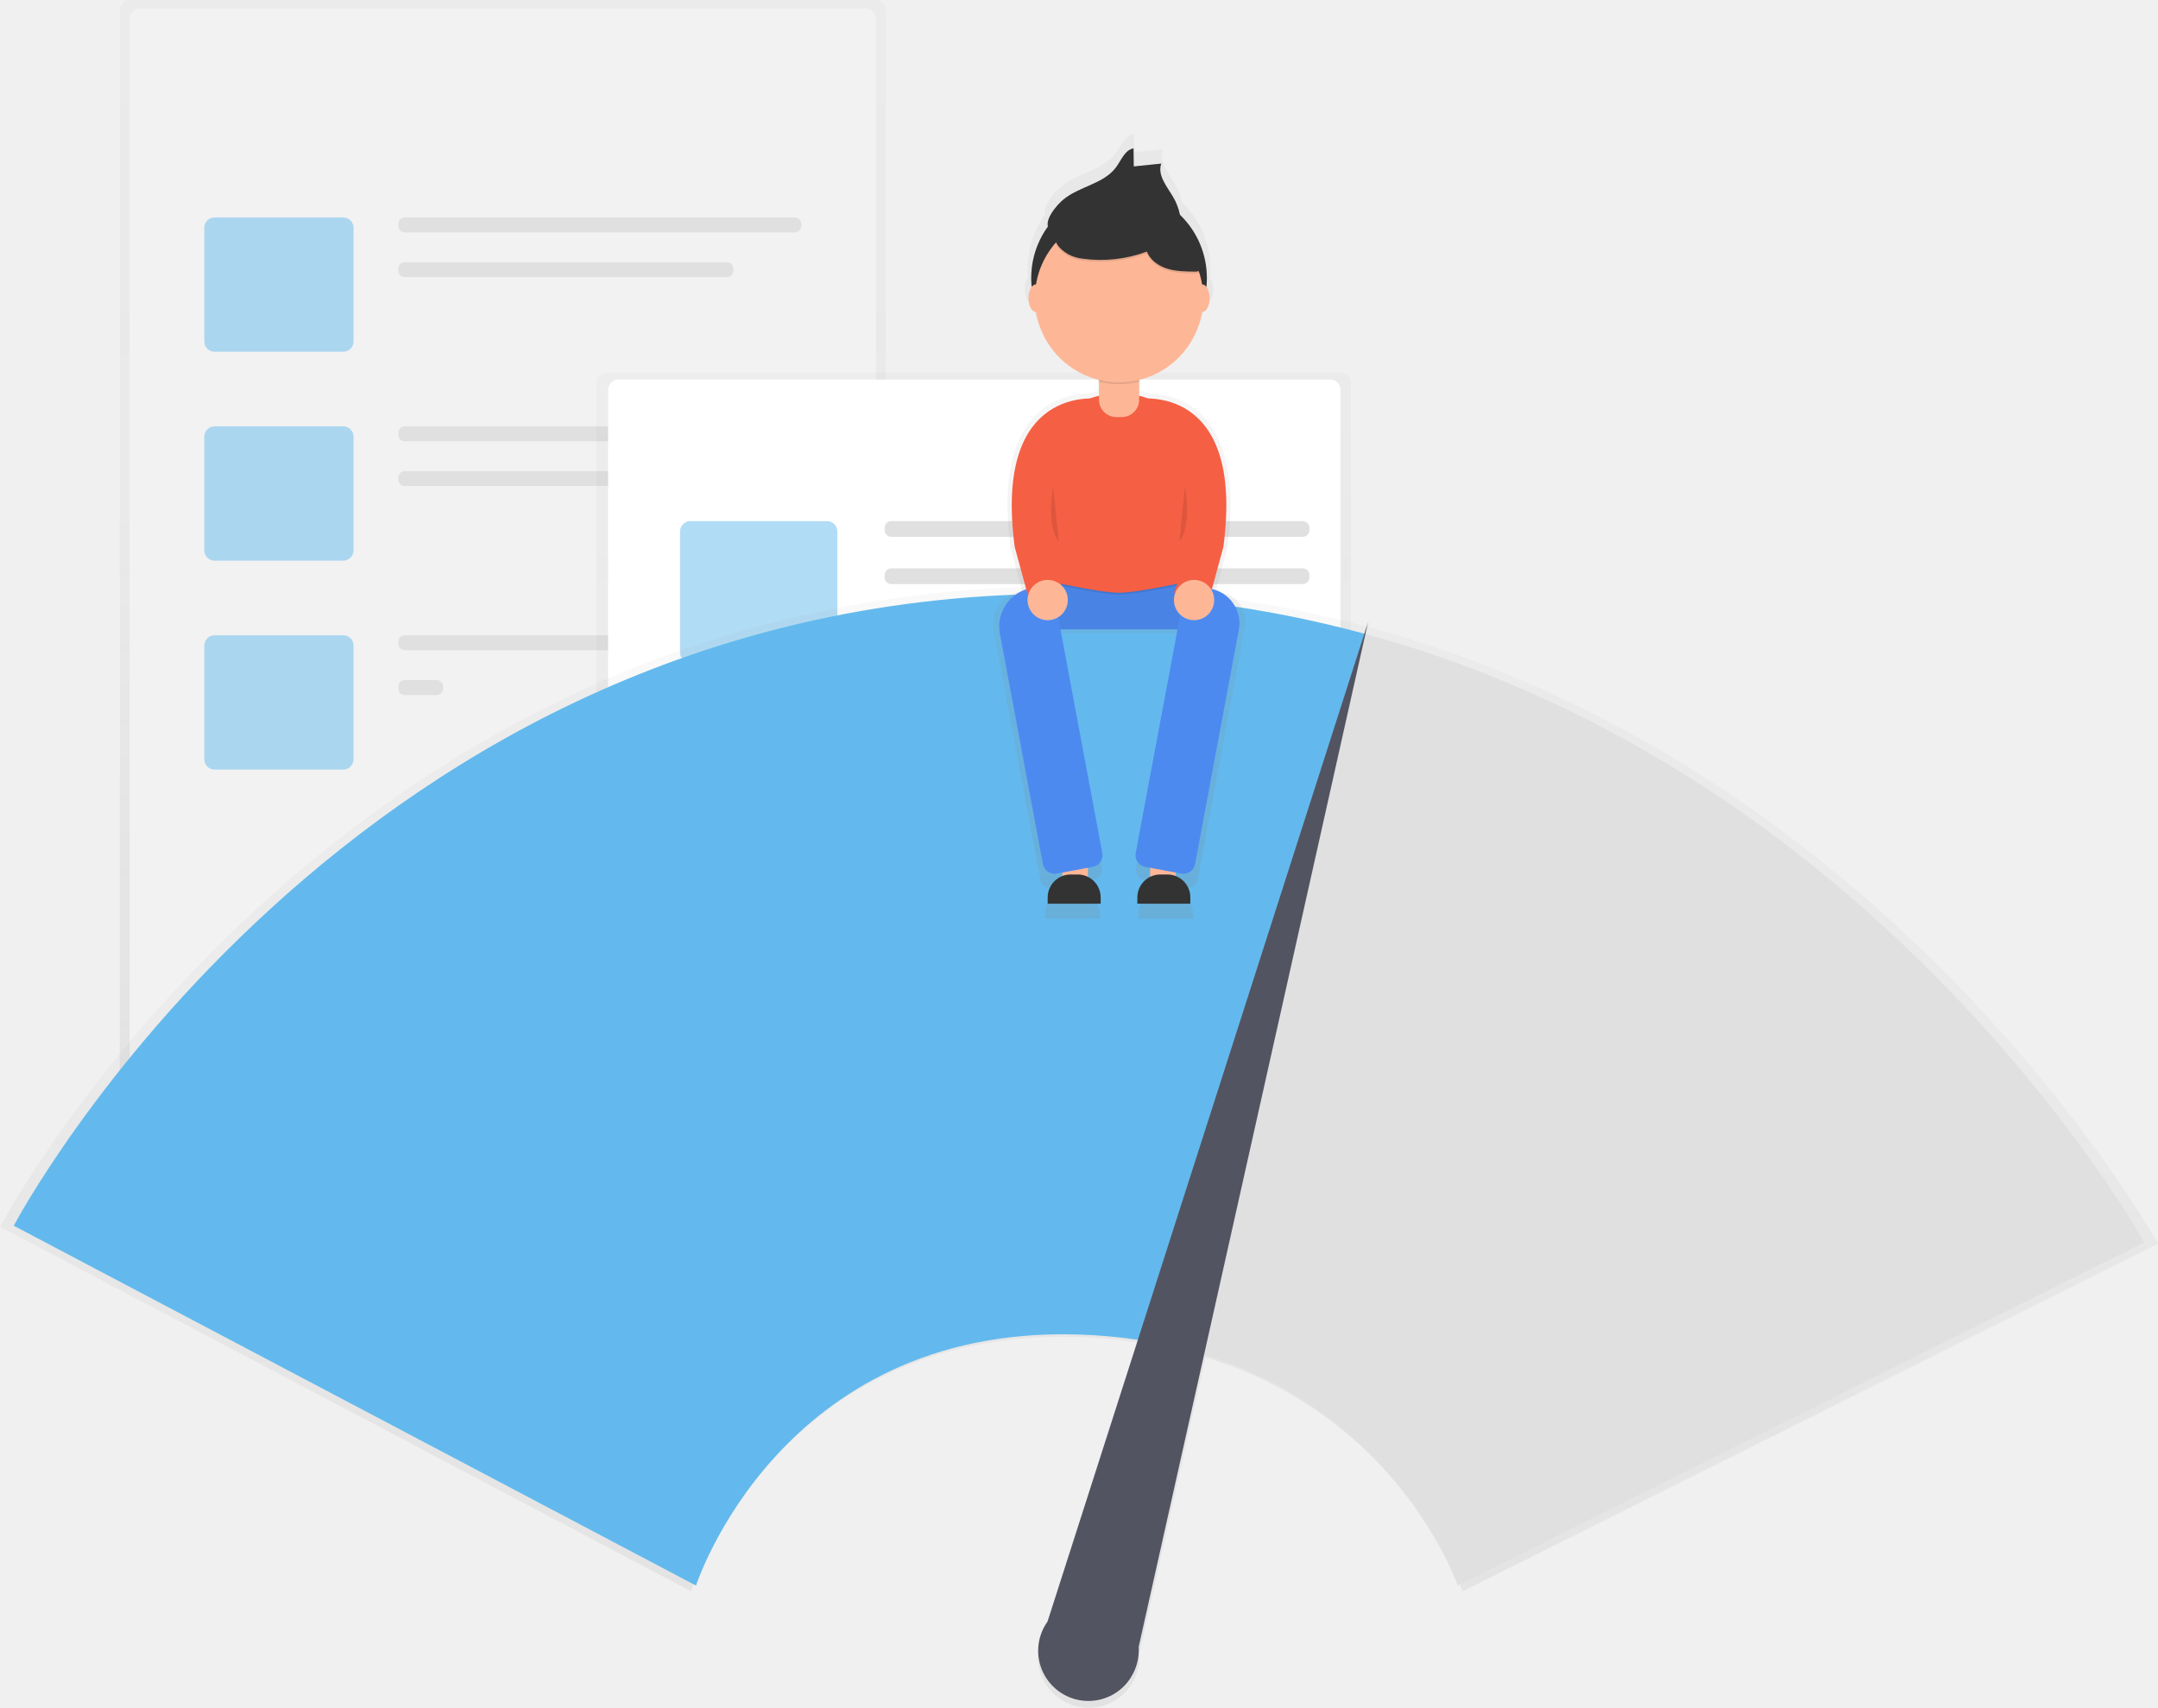
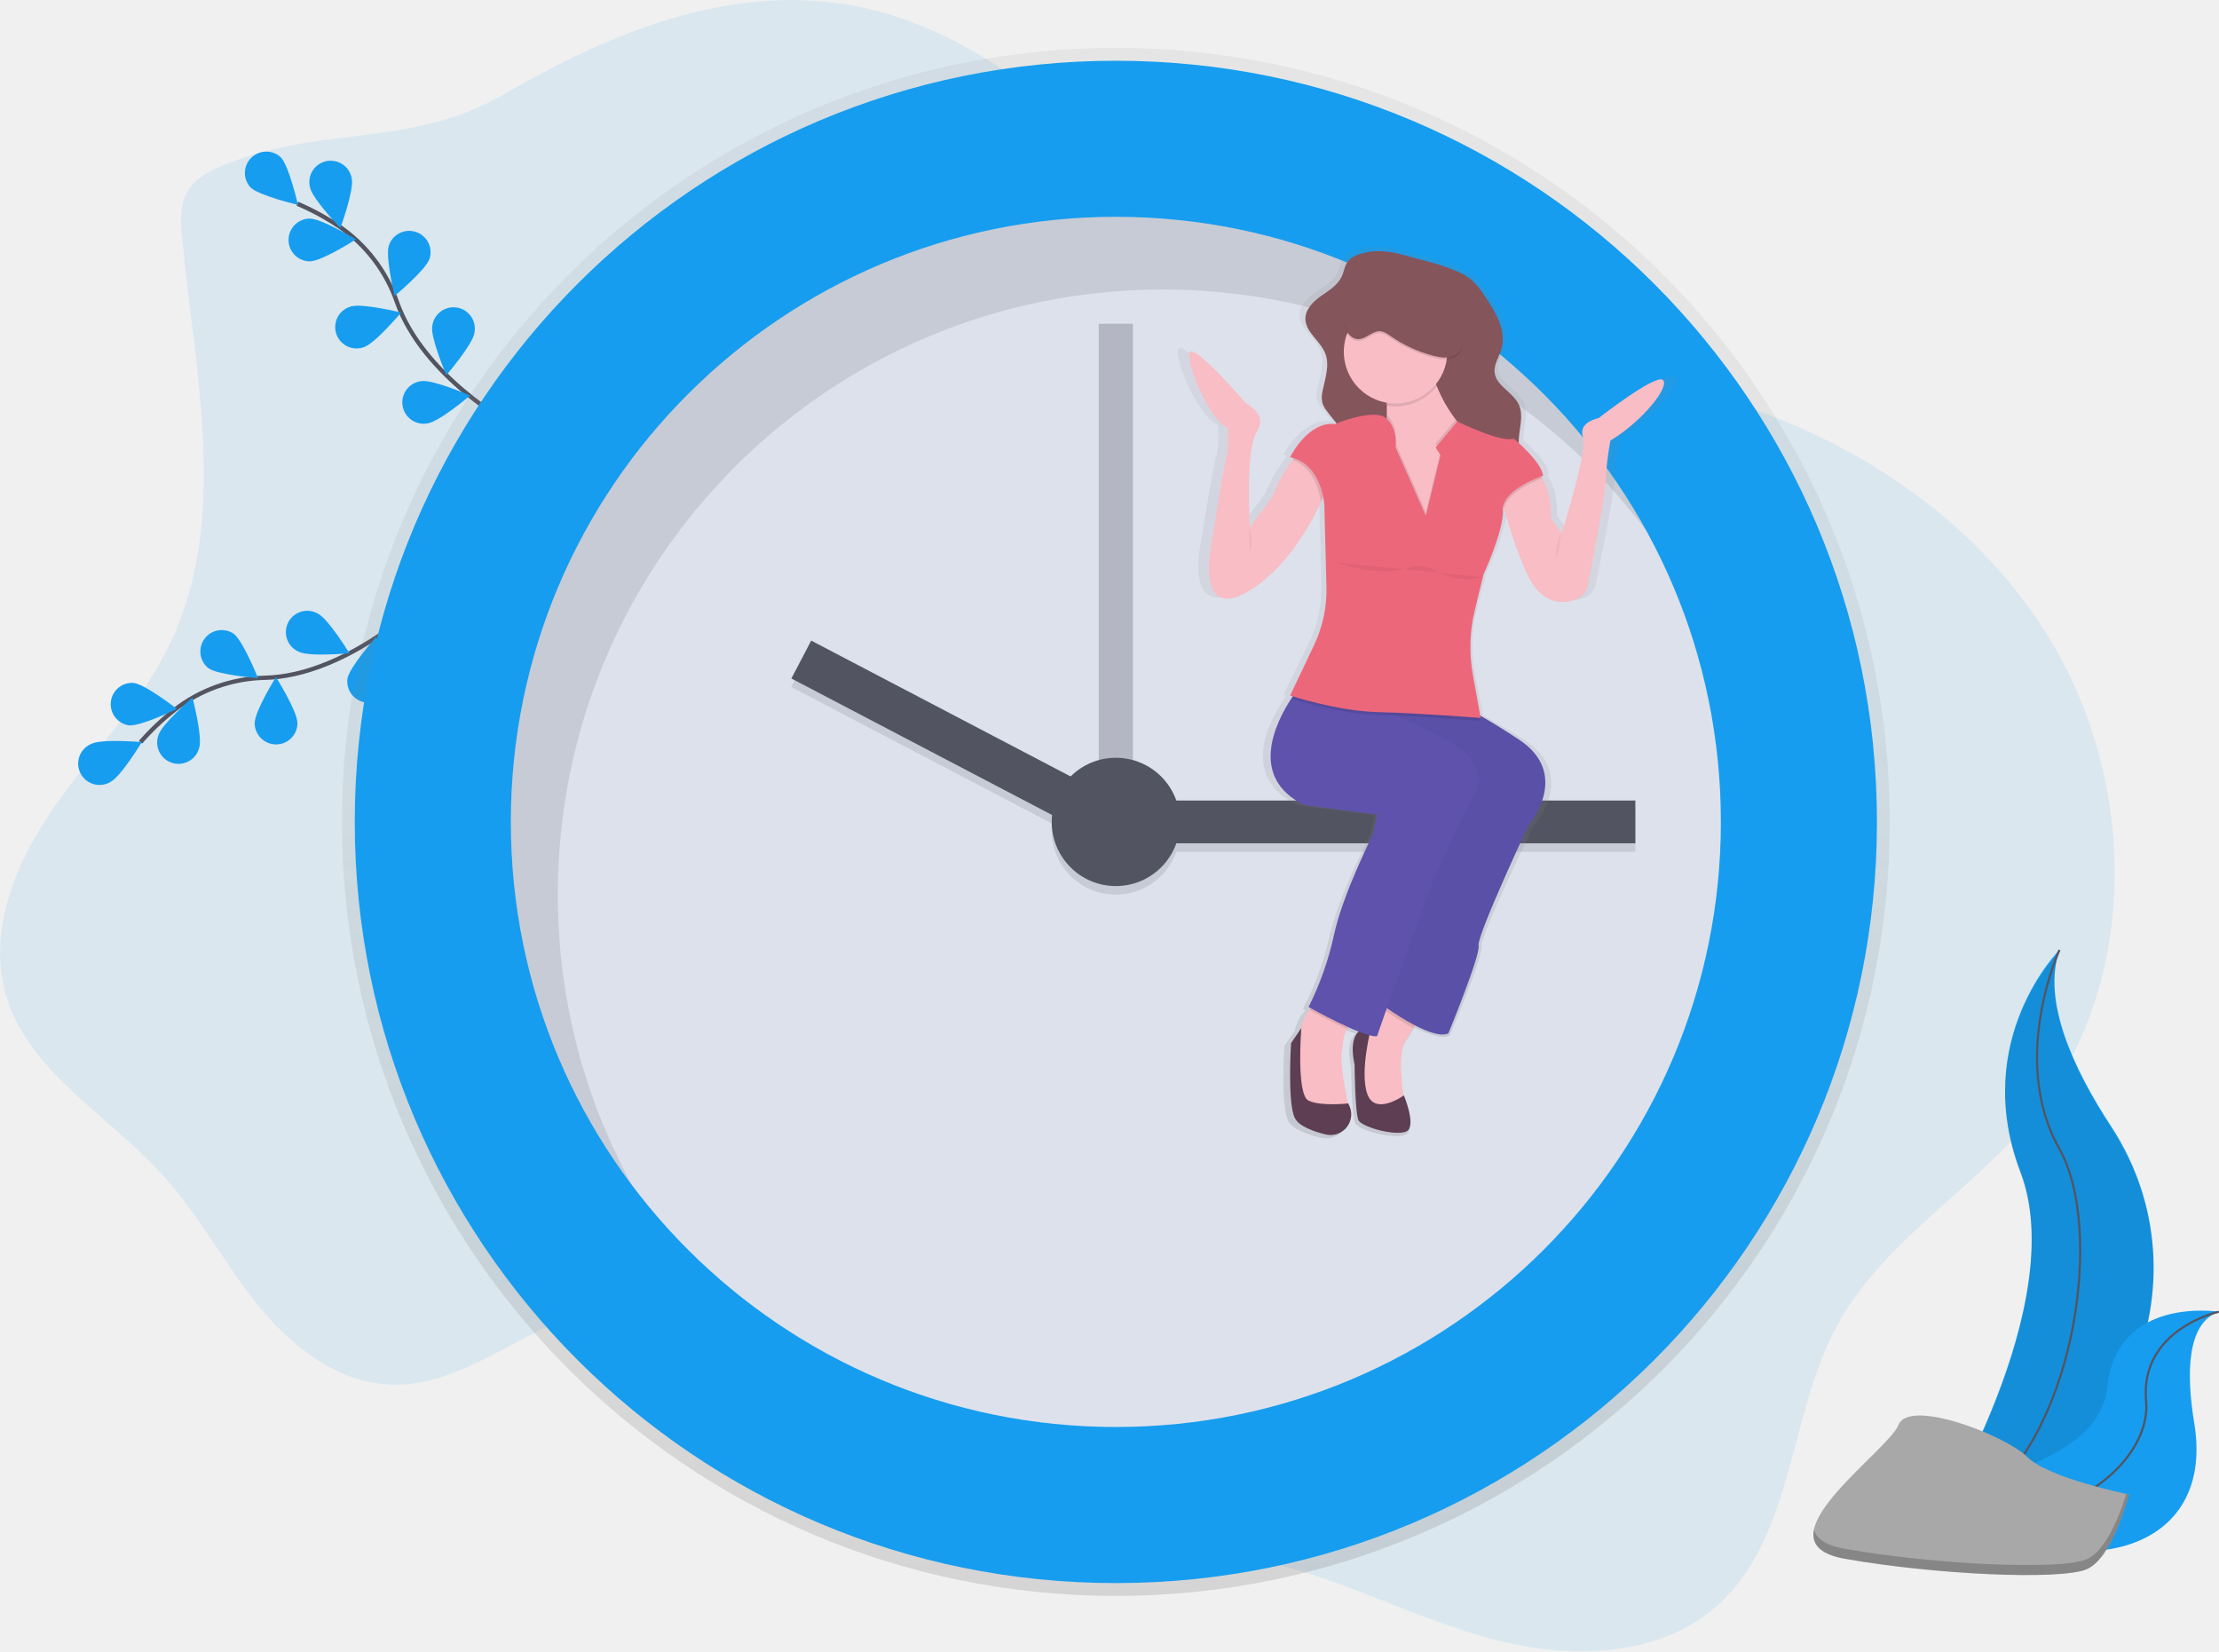
- <svg xmlns="http://www.w3.org/2000/svg" xmlns:xlink="http://www.w3.org/1999/xlink" id="f130f8b3-b494-408e-9d23-4781bd978d43" data-name="Layer 1" width="942" height="745.6" viewBox="0 0 942 745.6">
+ <svg xmlns="http://www.w3.org/2000/svg" xmlns:xlink="http://www.w3.org/1999/xlink" id="2b8e3008-3352-469a-8231-8c916447ef06" data-name="Layer 1" width="1037.94" height="772.29" viewBox="0 0 1037.94 772.29">
  <defs>
-     <linearGradient id="19dcf708-dd5c-44ad-a611-182aebfaf3c5" x1="219.48" y1="505.38" x2="219.48" gradientUnits="userSpaceOnUse">
+     <linearGradient id="60672ce7-bfbc-4a60-a482-eb57e060a9c7" x1="521.94" y1="746.41" x2="521.94" y2="22.41" gradientUnits="userSpaceOnUse">
      <stop offset="0" stop-color="gray" stop-opacity="0.25" />
      <stop offset="0.54" stop-color="gray" stop-opacity="0.12" />
      <stop offset="1" stop-color="gray" stop-opacity="0.1" />
    </linearGradient>
-     <linearGradient id="fbcf3902-941f-4a87-a568-e80fc50a1800" x1="425.02" y1="459.78" x2="425.02" y2="162.72" xlink:href="#19dcf708-dd5c-44ad-a611-182aebfaf3c5" />
-     <linearGradient id="34819b51-4aee-4e46-acb4-23489a509fb6" x1="600" y1="824.36" x2="600" y2="334.87" xlink:href="#19dcf708-dd5c-44ad-a611-182aebfaf3c5" />
-     <linearGradient id="cc414fb6-c720-43be-8b52-f04b3df2ea53" x1="617.59" y1="479.82" x2="617.59" y2="137.05" xlink:href="#19dcf708-dd5c-44ad-a611-182aebfaf3c5" />
+     <linearGradient id="b310ffb6-9937-4369-8bc9-4e3f67e27eb9" x1="748.44" y1="596.28" x2="748.44" y2="179.26" xlink:href="#60672ce7-bfbc-4a60-a482-eb57e060a9c7" />
  </defs>
-   <g opacity="0.5">
-     <rect x="52.32" width="334.33" height="505.38" rx="4.5" ry="4.5" fill="url(#19dcf708-dd5c-44ad-a611-182aebfaf3c5)" />
+   <path d="M185.48,141.19c-6.46,2.68-13.09,6.12-16.64,12.15-3.76,6.37-3.31,14.28-2.61,21.65,6.1,63.92,22.17,131.9-5.58,189.8-13.47,28.09-36,50.6-53.92,76.11s-31.45,57.36-23.13,87.37c10.16,36.67,48.08,57,73.64,85.22,16.73,18.45,28.46,40.87,44.07,60.28s37,36.51,61.92,37.65c35.84,1.65,65-29.3,100.14-36.47,36-7.34,72.25,11.34,101.44,33.7s55.74,49.45,89.75,63.41c37.56,15.43,79.9,13.07,119.44,22.34,36,8.45,69.14,26.42,104.88,36s77.63,9,105.32-15.47c36.09-32,33.25-89,56.3-131.33,21.41-39.33,63.32-62.81,91.53-97.58,50.76-62.58,49.1-158.23,6-226.29s-121.17-109.27-201-120c-36-4.83-73.07-4.17-107.68-15.16C636.71,195.17,581.58,89.83,487,67.91,426.88,54,368.41,78.09,317.2,107.74,272.75,133.48,231.74,122,185.48,141.19Z" transform="translate(-81.08 -63.86)" fill="#169def" opacity="0.1" />
+   <path d="M275.76,347.69S241.63,379.9,205,380.86a71.09,71.09,0,0,0-42.37,15.07A119.57,119.57,0,0,0,146.79,411" transform="translate(-81.08 -63.86)" fill="none" stroke="#535461" stroke-miterlimit="10" stroke-width="2" />
+   <path d="M123.69,411.79c4.92-2.5,23.7-.84,23.7-.84s-9.74,16.15-14.66,18.65a10,10,0,1,1-9-17.81Z" transform="translate(-81.08 -63.86)" fill="#169def" />
+   <path d="M143.46,383.24c5.49.58,20.35,12.18,20.35,12.18s-17,8.26-22.44,7.69a10,10,0,0,1,2.09-19.87Z" transform="translate(-81.08 -63.86)" fill="#169def" />
+   <path d="M190.34,360.23c4.44,3.27,11.42,20.79,11.42,20.79s-18.81-1.43-23.25-4.69a10,10,0,0,1,11.83-16.1Z" transform="translate(-81.08 -63.86)" fill="#169def" />
+   <path d="M229.73,350.82c4.93,2.47,14.77,18.56,14.77,18.56s-18.78,1.77-23.71-.7a10,10,0,1,1,8.94-17.86Z" transform="translate(-81.08 -63.86)" fill="#169def" />
+   <path d="M174.26,413.63c1.64-5.27-3.16-23.51-3.16-23.51s-14.28,12.32-15.92,17.59a10,10,0,1,0,19.08,5.92Z" transform="translate(-81.08 -63.86)" fill="#169def" />
+   <path d="M220.19,402c0-5.52-10.05-21.48-10.05-21.48s-9.94,16-9.93,21.54a10,10,0,0,0,20-.06Z" transform="translate(-81.08 -63.86)" fill="#169def" />
+   <path d="M263.28,384.64c.92-5.44-6.28-22.87-6.28-22.87s-12.51,14.12-13.42,19.56a10,10,0,0,0,19.7,3.32Z" transform="translate(-81.08 -63.86)" fill="#169def" />
+   <path d="M320.11,262.39S279,239.81,266.78,205.22a71.09,71.09,0,0,0-27.37-35.69,119.57,119.57,0,0,0-19.24-10.4" transform="translate(-81.08 -63.86)" fill="none" stroke="#535461" stroke-miterlimit="10" stroke-width="2" />
+   <path d="M212.37,137.38c3.89,3.91,8.08,22.3,8.08,22.3s-18.36-4.3-22.25-8.22a10,10,0,0,1,14.17-14.08Z" transform="translate(-81.08 -63.86)" fill="#169def" />
+   <path d="M245.62,147.41c1.14,5.4-5.33,23.11-5.33,23.11s-13.07-13.59-14.21-19a10,10,0,1,1,19.55-4.12Z" transform="translate(-81.08 -63.86)" fill="#169def" />
+   <path d="M281.92,185c-1.74,5.23-16.27,17.26-16.27,17.26s-4.42-18.33-2.68-23.57a10,10,0,0,1,19,6.31Z" transform="translate(-81.08 -63.86)" fill="#169def" />
+   <path d="M303,219.55c-.83,5.45-13.12,19.76-13.12,19.76s-7.46-17.32-6.63-22.77a10,10,0,1,1,19.75,3Z" transform="translate(-81.08 -63.86)" fill="#169def" />
+   <path d="M226.16,186.07c5.52-.06,21.4-10.24,21.4-10.24s-16.11-9.8-21.63-9.74a10,10,0,1,0,.23,20Z" transform="translate(-81.08 -63.86)" fill="#169def" />
+   <path d="M251.32,226.21c5.24-1.71,17.35-16.17,17.35-16.17s-18.31-4.53-23.55-2.82a10,10,0,1,0,6.2,19Z" transform="translate(-81.08 -63.86)" fill="#169def" />
+   <path d="M281.12,261.87c5.46-.8,19.84-13,19.84-13s-17.28-7.56-22.73-6.76a10,10,0,1,0,2.9,19.77Z" transform="translate(-81.08 -63.86)" fill="#169def" />
+   <circle cx="521.94" cy="384.41" r="362" fill="url(#60672ce7-bfbc-4a60-a482-eb57e060a9c7)" />
+   <circle cx="521.94" cy="384.41" r="356" fill="#169def" />
+   <circle cx="521.94" cy="384.41" r="283" fill="#dde1ec" />
+   <rect x="513.94" y="151.41" width="16" height="250" fill="#535461" opacity="0.3" />
+   <g opacity="0.1">
+     <rect x="538.94" y="378.41" width="226" height="20" />
+     <rect x="516.95" y="333.31" width="20" height="160.52" transform="translate(-164.99 624.63) rotate(-62.36)" />
+     <circle cx="521.94" cy="388.41" r="30" />
  </g>
-   <rect x="56.6" y="3.71" width="325.76" height="495.16" rx="4.5" ry="4.5" fill="#f2f2f2" />
-   <g opacity="0.5">
-     <rect x="89.18" y="94.93" width="65.15" height="58.64" rx="4.5" ry="4.5" fill="#63b9ed" />
+   <rect x="538.94" y="374.41" width="226" height="20" fill="#535461" />
+   <rect x="446.69" y="399.57" width="160.52" height="20" transform="translate(169.1 -261.59) rotate(27.64)" fill="#535461" />
+   <circle cx="521.94" cy="384.41" r="30" fill="#535461" />
+   <g opacity="0.1">
+     <path d="M342,482.27c0-156.3,126.7-283,283-283A282.56,282.56,0,0,1,851.16,312.11C803,224.59,710,165.27,603,165.27c-156.3,0-283,126.7-283,283a281.74,281.74,0,0,0,56.87,170.16A281.71,281.71,0,0,1,342,482.27Z" transform="translate(-81.08 -63.86)" />
  </g>
-   <rect x="173.88" y="94.93" width="175.91" height="6.52" rx="2.82" ry="2.82" fill="#e0e0e0" />
-   <rect x="173.88" y="114.47" width="146.23" height="6.52" rx="2.82" ry="2.82" fill="#e0e0e0" />
-   <g opacity="0.5">
-     <rect x="89.18" y="186.14" width="65.15" height="58.64" rx="4.5" ry="4.5" fill="#63b9ed" />
+   <path d="M864.5,240.09c-3.36-3.23-31.64,18-31.64,18s-10.07,1.84-7.67,8.75-10.55,45.61-10.55,45.61l-5.27-7.37c.51-8.65-1.87-14.78-4.19-18.6-.19-.31-.38-.61-.57-.89l.92-.32c-.35-4.72-7.9-11.91-11.91-15.43,0-.51,0-1,0-1.52.25-5.64,2.51-11.59,0-16.7-2.84-5.83-11.15-8.76-11.85-15.16-.42-3.82,2.16-7.27,3.3-10.95,2.72-8.8-2.93-17.78-8.33-25.36a35.47,35.47,0,0,0-6.61-7.62,32.08,32.08,0,0,0-7.94-4.24c-7.91-3.2-16-4.81-24.16-7-7.83-2.08-15.05-3.07-23-.46a11.31,11.31,0,0,0-5,2.87c-1.89,2.12-2.14,5.14-3.38,7.67-2,4.07-6.31,6.5-10.12,9.11s-7.63,6.19-7.65,10.69c0,6.39,7.3,10.41,9.74,16.36,2.28,5.54,0,11.71-1.27,17.55a11.79,11.79,0,0,0-.15,5.79,12.44,12.44,0,0,0,2.24,3.9c1.51,2,3.13,3.86,4.74,5.76l-.74.29c-13.42-1.38-22.05,15.66-22.05,15.66.62.13,1.21.28,1.79.45l-.57.74a72.75,72.75,0,0,0-9.85,17.23l-11,14.74s-2.4-36.86,3.36-45.15-5.27-13.36-5.27-13.36-24-26.72-27.33-24.42,8.15,31.33,18.22,35.94c0,0,1,9.21-1,15.2-1.21,3.79-7.67,43.77-7.67,43.77s-5.75,33.63,20.62,17c17.13-10.78,28.2-29.34,33.84-41q.59-1.23,1.11-2.35a28.15,28.15,0,0,1,.53,3.75l1,38.53a58.48,58.48,0,0,1-6.06,27.52L681.36,388.9l1.31.4-.79,1.14c-7.74,11.39-20.9,37,6.19,50.05l36,4.61-1.92,9.21s-14.86,28.1-19.18,47.45a142.19,142.19,0,0,1-12.47,34.09l1.11.59c-.23.26-.47.53-.7.81a17.38,17.38,0,0,0-4.16,8.72l-4.88,6.92s-1.92,28.56,1.92,35.48c2.1,3.78,9.07,6.18,15,7.58,8.8,2.09,15.9-7,11.23-14.49l-.06-.1h-.09c-1-4.65-4.06-19.08-3.06-24.56.28-1.56.54-3.11.67-4.69a16.58,16.58,0,0,1,1.86-5.93c.16-.31.33-.61.5-.91l.52.22c1.61.69,3.2,1.34,4.71,1.91-2.34,2.13-4,6.54-2,15.61,0,0,.19,22.69,1.92,26.26s21.09,8.29,24.45,4.61-2.16-16.36-2.16-16.36l-.17.12c-1.11-7.35-2.48-20.51.89-25.69,1.36-2.09,2.68-4.25,3.86-6.27l.73-1.25h0c6.26,3.12,12.88,5.47,16.5,3.84,0,0,15.82-36.86,14.86-41.46s24.45-56.67,24.45-56.67,21.57-24-4.79-40.54c-8.37-5.27-14.47-8.81-18.9-11.2L771,379a70.92,70.92,0,0,1,1-30.66L776,333.08h0l.33-1.3s10.07-20.73,9.59-30.41a7,7,0,0,1,.25-2.23c.11.46.23.94.36,1.44a185.88,185.88,0,0,0,10.42,29.36c7.65,17.26,19,15.89,25.22,13.44a8.61,8.61,0,0,0,5.31-6.22c2.24-10.74,8.39-40.83,8.78-49.14a139.79,139.79,0,0,1,2.4-19.35C854.44,259.44,867.86,243.32,864.5,240.09Z" transform="translate(-81.08 -63.86)" fill="url(#b310ffb6-9937-4369-8bc9-4e3f67e27eb9)" />
+   <path d="M747.11,535.31s-2.11,4.23-5,9.31c-1.13,2-2.39,4.15-3.68,6.22-4.57,7.31,0,30.6,0,30.6l-10,1.37-10-5-1.83-16.9V548.55L728,535.8l5-5.52Z" transform="translate(-81.08 -63.86)" fill="#f8bdc5" />
+   <g opacity="0.1">
+     <path d="M747.11,535.31s-2.11,4.23-5,9.31a123.85,123.85,0,0,1-12.78-7.86l-.88-.62-.47-.34,5-5.52Z" transform="translate(-81.08 -63.86)" />
  </g>
-   <rect x="173.88" y="186.14" width="175.91" height="6.52" rx="2.82" ry="2.82" fill="#e0e0e0" />
-   <rect x="173.88" y="205.68" width="175.91" height="6.52" rx="2.82" ry="2.82" fill="#e0e0e0" />
-   <g opacity="0.5">
-     <rect x="89.18" y="277.35" width="65.15" height="58.64" rx="4.5" ry="4.5" fill="#63b9ed" />
+   <path d="M796,449.89s-24.21,51.61-23.29,56.18-14.16,41.11-14.16,41.11c-3.44,1.62-9.76-.71-15.72-3.8a123.23,123.23,0,0,1-13-8l-.88-.62-.53-.38,39.74-110.08L733,398.51l-2.6-1.91L714.68,385l48,8.68s1.67-.21,10.5,4.73c4.24,2.37,10.13,5.92,18.27,11.26C816.54,426.14,796,449.89,796,449.89Z" transform="translate(-81.08 -63.86)" fill="#5e52ad" />
+   <g opacity="0.03">
+     <path d="M796,449.89s-24.21,51.61-23.29,56.18-14.16,41.11-14.16,41.11c-3.44,1.62-9.76-.71-15.72-3.8a123.23,123.23,0,0,1-13-8l-.88-.62-.53-.38,39.74-110.08L733,398.51l-2.6-1.91L714.68,385l48,8.68s1.67-.21,10.5,4.73c4.24,2.37,10.13,5.92,18.27,11.26C816.54,426.14,796,449.89,796,449.89Z" transform="translate(-81.08 -63.86)" />
  </g>
-   <rect x="173.88" y="277.35" width="175.91" height="6.52" rx="2.82" ry="2.82" fill="#e0e0e0" />
-   <rect x="173.88" y="296.9" width="19.55" height="6.52" rx="2.82" ry="2.82" fill="#e0e0e0" />
-   <g opacity="0.5">
-     <rect x="260.36" y="162.72" width="329.32" height="297.06" rx="4.5" ry="4.5" fill="url(#fbcf3902-941f-4a87-a568-e80fc50a1800)" />
+   <path d="M722.45,544.44s-11.88-1.83-7.76,17.36c0,0,.18,22.5,1.83,26s20.1,8.22,23.29,4.57-2.06-16.21-2.06-16.21-13.47,9.82-17.13-.69S722.45,544.44,722.45,544.44Z" transform="translate(-81.08 -63.86)" fill="#5d3e53" />
+   <path d="M714.22,540.79a14.4,14.4,0,0,0-3.11,4.32,16.92,16.92,0,0,0-1.77,5.88c-.12,1.56-.37,3.11-.63,4.65-1.14,6.51,3.23,25.8,3.23,25.8l-17.36,2.74-6.39-6.85-1.37-15.07a54.61,54.61,0,0,0,2.74-16c0-3.93,2-7.44,4-10a27.5,27.5,0,0,1,4.63-4.59S717.88,537.59,714.22,540.79Z" transform="translate(-81.08 -63.86)" fill="#f8bdc5" />
+   <g opacity="0.1">
+     <path d="M714.22,540.79a14.4,14.4,0,0,0-3.11,4.32c-7.11-3.21-14.58-7.26-17.3-8.76l-.21-.11a27.5,27.5,0,0,1,4.63-4.59S717.88,537.59,714.22,540.79Z" transform="translate(-81.08 -63.86)" />
  </g>
-   <rect x="265.45" y="165.7" width="319.7" height="287.73" rx="4.5" ry="4.5" fill="#fff" />
-   <g opacity="0.5">
-     <rect x="296.84" y="227.52" width="68.69" height="61.82" rx="4.5" ry="4.5" fill="#63b9ed" />
+   <path d="M770.41,436.19S759,457.66,751.68,475.47c-4.8,11.7-14.72,39.56-21,57.3l-.92,2.62c-2.76,7.85-4.6,13.16-4.6,13.16a11.89,11.89,0,0,1-3.59-.53c-1.08-.29-2.29-.68-3.58-1.16l-1.45-.55c-1.44-.56-3-1.21-4.49-1.89-7.26-3.24-15-7.46-17.81-9l-1.06-.59A144.48,144.48,0,0,0,705.09,501c4.11-19.18,18.27-47,18.27-47l1.83-9.14-34.26-4.57c-25.81-12.9-13.27-38.33-5.9-49.62A66.66,66.66,0,0,1,689.1,385L716.51,391s4.32,1.38,13.92,5.63l4.41,2c5.38,2.47,12,5.65,20,9.73C781.82,422,770.41,436.19,770.41,436.19Z" transform="translate(-81.08 -63.86)" fill="#5e52ad" />
+   <path d="M711.77,580.07a9.7,9.7,0,0,1-10.7,14.36c-5.61-1.39-12.26-3.77-14.26-7.52-3.65-6.85-1.83-35.17-1.83-35.17l4.8-7.08s-2.51,31.29,3.43,34,18.5,1.27,18.5,1.27Z" transform="translate(-81.08 -63.86)" fill="#5d3e53" />
+   <path d="M716.63,182.86a10.68,10.68,0,0,0-4.8,2.85c-1.8,2.1-2,5.1-3.22,7.61-1.9,4-6,6.45-9.64,9s-7.27,6.14-7.29,10.6c0,6.34,7,10.32,9.28,16.21,2.17,5.5,0,11.61-1.21,17.4a12.15,12.15,0,0,0-.14,5.74,12.47,12.47,0,0,0,2.14,3.87c4.41,6,9.89,11.32,12.84,18.15,2.24,5.19,2.86,10.92,3.45,16.55.85,8.1,1.7,16.35.16,24.35a2.46,2.46,0,0,0,0,1.47,2.28,2.28,0,0,0,1.17,1,24,24,0,0,0,32.49-12c2-4.53,2.77-10,6.73-12.94a3.37,3.37,0,0,1,1.61-.73,4.71,4.71,0,0,1,2.6.87c5.14,2.78,11.37,2.86,17.1,1.72,3.46-.69,7-1.92,9.29-4.62,4.51-5.36,2-13.37,2.3-20.36.24-5.59,2.39-11.49,0-16.55-2.7-5.78-10.63-8.68-11.29-15-.4-3.78,2.06-7.21,3.15-10.85,2.59-8.73-2.79-17.63-7.93-25.14a34.81,34.81,0,0,0-6.29-7.55,30.19,30.19,0,0,0-7.56-4.2c-7.53-3.17-15.21-4.77-23-6.93C731.11,181.25,724.24,180.26,716.63,182.86Z" transform="translate(-81.08 -63.86)" fill="#85555c" />
+   <path d="M754.88,313.32H728.38V270.38a80,80,0,0,0,1.38-12.5c0-1.41,0-2.85,0-4.3-.25-5.12-1.31-10.23-4.09-13.35-7.31-8.22,23.75-6.85,23.75-6.85a77.31,77.31,0,0,0,3.7,11.06,67.25,67.25,0,0,0,8.9,15.67,36.26,36.26,0,0,0,12.07,10.27C792.33,279.52,754.88,313.32,754.88,313.32Z" transform="translate(-81.08 -63.86)" fill="#f8bdc5" />
+   <g opacity="0.1">
+     <path d="M753.09,244.44a24.25,24.25,0,0,1-23.36,9.14c-.25-5.12-1.31-10.23-4.09-13.35-7.31-8.22,23.75-6.85,23.75-6.85A77.31,77.31,0,0,0,753.09,244.44Z" transform="translate(-81.08 -63.86)" />
  </g>
-   <rect x="386.14" y="227.52" width="185.46" height="6.87" rx="2.98" ry="2.98" fill="#e0e0e0" />
-   <rect x="386.14" y="248.13" width="185.46" height="6.87" rx="2.98" ry="2.98" fill="#e0e0e0" />
-   <rect x="289.97" y="322.92" width="281.63" height="6.87" rx="2.98" ry="2.98" fill="#e0e0e0" />
-   <rect x="289.97" y="343.53" width="281.63" height="6.87" rx="2.98" ry="2.98" fill="#e0e0e0" />
-   <rect x="289.97" y="371" width="281.63" height="6.87" rx="2.98" ry="2.98" fill="#e0e0e0" />
-   <rect x="289.97" y="391.61" width="212.94" height="6.87" rx="2.98" ry="2.98" fill="#e0e0e0" />
-   <g opacity="0.5">
-     <path d="M726.64,352.64h0l1.17-5.22-1.64,5.1a510.06,510.06,0,0,0-130.8-17.64C277.05,333,129,614.33,129,614.33L430.66,773.49s37-114.74,168.41-111a226.18,226.18,0,0,1,27,2.36L586.09,789.38a22.2,22.2,0,1,0,37.07,24.4h0l0-.06a22.07,22.07,0,0,0,3.27-11.2c0-.67,0-1.34-.07-2l28.9-129.14c86.1,26.48,112.19,102.1,112.19,102.1L1071,621.73S957,415.2,726.64,352.64Z" transform="translate(-129 -78.76)" fill="url(#34819b51-4aee-4e46-acb4-23489a509fb6)" />
+   <circle cx="652.78" cy="164.51" r="24.21" fill="#f8bdc5" />
+   <path d="M834.35,269.93a143.91,143.91,0,0,0-2.28,19.18c-.37,8.23-6.23,38.07-8.37,48.72a8.45,8.45,0,0,1-5.06,6.17c-5.94,2.43-16.74,3.79-24-13.32a189.36,189.36,0,0,1-9.93-29.1,78.65,78.65,0,0,1-2-10.18l16-8.68a19.71,19.71,0,0,1,3.78,4.85c2.21,3.79,4.48,9.87,4,18.44l5,7.31s12.33-38.37,10-45.22,7.31-8.68,7.31-8.68,26.95-21,30.15-17.81S849.42,260.79,834.35,269.93Z" transform="translate(-81.08 -63.86)" fill="#f8bdc5" />
+   <path d="M703.26,288.2a108,108,0,0,1-4.3,10.5c-5.38,11.57-15.92,30-32.24,40.66-25.12,16.44-19.64-16.9-19.64-16.9s6.15-39.64,7.31-43.39c1.83-5.94.91-15.07.91-15.07-9.59-4.57-20.55-33.34-17.36-35.63s26,24.21,26,24.21,10.51,5,5,13.25-3.2,44.76-3.2,44.76L676.31,296a72.9,72.9,0,0,1,9.39-17.08c2-2.73,3.4-4.38,3.4-4.38Z" transform="translate(-81.08 -63.86)" fill="#f8bdc5" />
+   <g opacity="0.1">
+     <path d="M802.5,287.57c-3.36,1.24-16.37,6.49-17.81,14a78.65,78.65,0,0,1-2-10.18l16-8.68A19.71,19.71,0,0,1,802.5,287.57Z" transform="translate(-81.08 -63.86)" />
  </g>
-   <path d="M595.43,338C281.17,336.17,135,613.89,135,613.89L432.82,771s36.54-113.28,166.27-109.63a223.22,223.22,0,0,1,27.29,2.42L725,355.54A503.55,503.55,0,0,0,595.43,338Z" transform="translate(-129 -78.76)" fill="#63b9ed" />
-   <path d="M725,355.54,626.38,663.82C734,680.17,765.35,771,765.35,771L1065,621.2S952.41,417.3,725,355.54Z" transform="translate(-129 -78.76)" fill="#e0e0e0" />
-   <path d="M626.06,797.71,726.18,350.38,586.26,786.71a21.92,21.92,0,1,0,36.59,24.09h0v-.06a21.79,21.79,0,0,0,3.23-11.05C626.14,799,626.11,798.36,626.06,797.71Z" transform="translate(-129 -78.76)" fill="#535461" />
-   <g opacity="0.7">
-     <path d="M662.25,337.47l-2.62-.49,5.17-19c8.14-61-22.61-67.19-34.14-67.4a37.91,37.91,0,0,0-4.05-1.23v-7.2a38.22,38.22,0,0,0,28.55-30.86h.1c1.83,0,3.32-2.79,3.32-6.23a8.64,8.64,0,0,0-1.45-5.14q.2-2,.2-4A39.72,39.72,0,0,0,645,167.13a25.6,25.6,0,0,0-2.82-7.58c-2.83-5-7.54-10.18-5.62-15.59l-12.43,1.28-.12-8.19c-3.88.7-5.51,5.19-7.81,8.39-5.54,7.7-16.65,8.77-24,14.77-2.5,2-8.12,8.24-7.05,12.31a39.66,39.66,0,0,0-7.58,23.37q0,2,.2,4a8.64,8.64,0,0,0-1.45,5.14c0,3.44,1.49,6.23,3.32,6.23h.1a38.22,38.22,0,0,0,28.55,30.86v7.2a37.91,37.91,0,0,0-4.05,1.23c-11.53.21-42.28,6.36-34.14,67.4l5.17,19-1.23.23a14.17,14.17,0,0,0-11.33,16.53L583.14,462.9a4.29,4.29,0,0,0,5,3.43l3.59-.67v2.12a11.92,11.92,0,0,0-6.64,10.68v1.35h24.08v-1.35a11.92,11.92,0,0,0-5.81-10.23v-4.75l3.28-.61a4.29,4.29,0,0,0,3.43-5L590.93,355.29H644L624.88,457.88a4.29,4.29,0,0,0,3.43,5l3.28.61v4.75a11.92,11.92,0,0,0-5.81,10.23v1.35h24.08v-1.35a11.92,11.92,0,0,0-6.64-10.68v-2.12l3.59.67a4.29,4.29,0,0,0,5-3.43l20.64-110.56A12.75,12.75,0,0,0,662.25,337.47Z" transform="translate(-129 -78.76)" fill="url(#cc414fb6-c720-43be-8b52-f04b3df2ea53)" />
+   <g opacity="0.1">
+     <path d="M703.26,288.2a108,108,0,0,1-4.3,10.5c-.62-4.52-3.17-16.08-13.26-19.81,2-2.73,3.4-4.38,3.4-4.38Z" transform="translate(-81.08 -63.86)" />
  </g>
-   <rect x="463.72" y="373" width="11.18" height="15.18" fill="#fdb797" />
-   <rect x="502.06" y="373" width="11.18" height="15.18" fill="#fdb797" />
-   <rect x="451.74" y="248.4" width="73.49" height="26.36" fill="#4d8af0" />
-   <g opacity="0.05">
-     <rect x="451.74" y="248.4" width="73.49" height="26.36" />
+   <g opacity="0.1">
+     <path d="M754.88,313.32H728.38V270.38a80,80,0,0,0,1.38-12.5c5.45,5.26,4.1,13.41,4.1,13.41l14.16,32L754.88,275l-2.28-3.65,9.4-11.18a36.26,36.26,0,0,0,12.07,10.27C792.33,279.52,754.88,313.32,754.88,313.32Z" transform="translate(-81.08 -63.86)" />
  </g>
-   <path d="M580.74,331.95s27.42,6.39,36.74,6.39,36.74-6.39,36.74-6.39v-4H580.74Z" transform="translate(-129 -78.76)" opacity="0.1" />
-   <path d="M654.22,331.15s-27.42,6.39-36.74,6.39-36.74-6.39-36.74-6.39V287.22a36.74,36.74,0,0,1,36.74-36.74h0a36.74,36.74,0,0,1,36.74,36.74Z" transform="translate(-129 -78.76)" fill="#f55f44" />
-   <path d="M479.7,153.34h17.57a0,0,0,0,1,0,0v21.14a7.61,7.61,0,0,1-7.61,7.61h-2.34a7.61,7.61,0,0,1-7.61-7.61V153.34A0,0,0,0,1,479.7,153.34Z" fill="#fdb797" />
-   <path d="M606,457.22l-15.75,2.94a5.17,5.17,0,0,1-6-4.13L565.47,355.39a17.06,17.06,0,0,1,13.64-19.91l4.06-.76a5.17,5.17,0,0,1,6,4.13l21,112.33A5.17,5.17,0,0,1,606,457.22Z" transform="translate(-129 -78.76)" fill="#4d8af0" />
-   <path d="M628.92,457.22l15.75,2.94a5.17,5.17,0,0,0,6-4.13l19.1-102.32a15.36,15.36,0,0,0-12.28-17.91l-5.74-1.07a5.17,5.17,0,0,0-6,4.13l-21,112.33A5.17,5.17,0,0,0,628.92,457.22Z" transform="translate(-129 -78.76)" fill="#4d8af0" />
-   <path d="M608.7,245.42a36.77,36.77,0,0,0,17.57,0V232.9H608.7Z" transform="translate(-129 -78.76)" opacity="0.1" />
-   <circle cx="488.48" cy="121.39" r="38.34" fill="#333" />
-   <circle cx="488.48" cy="130.18" r="36.74" fill="#fdb797" />
-   <path d="M593.22,165.82c7.07-5.77,17.76-6.8,23.08-14.21,2.21-3.08,3.78-7.41,7.51-8.08l.11,7.88,12-1.23c-1.85,5.2,2.68,10.2,5.41,15a24.66,24.66,0,0,1,3.19,11.61c-4.15,2.49-9.3-.23-13.92-1.68s-9.27-1.56-14-1.69a29.05,29.05,0,0,0-7.22.4,36.41,36.41,0,0,0-6,2.19c-3.18,1.33-13.23,6.36-16.18,3.12C583.88,175.46,590.49,168.05,593.22,165.82Z" transform="translate(-129 -78.76)" fill="#333" />
-   <path d="M595.22,190.51a16.85,16.85,0,0,0,6.5,2,57.24,57.24,0,0,0,27.89-3.13c1.46,3.69,5,6.23,8.79,7.43s7.81,1.26,11.78,1.32a4.36,4.36,0,0,0,2.53-.48c1.77-1.19.91-3.93-.12-5.79l-5.12-9.28c-1.51-2.74-3.07-5.54-5.41-7.61-2.94-2.6-6.84-3.82-10.68-4.59a60.24,60.24,0,0,0-27.42.91C594.39,173.82,582.1,182.57,595.22,190.51Z" transform="translate(-129 -78.76)" opacity="0.1" />
-   <path d="M595.22,189.71a16.85,16.85,0,0,0,6.5,2,57.24,57.24,0,0,0,27.89-3.13c1.46,3.69,5,6.23,8.79,7.43s7.81,1.26,11.78,1.32a4.36,4.36,0,0,0,2.53-.48c1.77-1.19.91-3.93-.12-5.79l-5.12-9.28c-1.51-2.74-3.07-5.54-5.41-7.61-2.94-2.6-6.84-3.82-10.68-4.59a60.24,60.24,0,0,0-27.42.91C594.39,173,582.1,181.78,595.22,189.71Z" transform="translate(-129 -78.76)" fill="#333" />
-   <ellipse cx="524.83" cy="130.18" rx="3.2" ry="5.99" fill="#fdb797" />
-   <ellipse cx="452.14" cy="130.18" rx="3.2" ry="5.99" fill="#fdb797" />
-   <path d="M608.84,252.92s-46.48-7.24-36.89,64.65l5.59,20.61,16-.64s-10.38-24-4-39.94S608.84,252.92,608.84,252.92Z" transform="translate(-129 -78.76)" fill="#f55f44" />
-   <path d="M626.12,252.92s46.48-7.24,36.89,64.65l-5.59,20.61-16-.64s10.38-24,4-39.94S626.12,252.92,626.12,252.92Z" transform="translate(-129 -78.76)" fill="#f55f44" />
-   <circle cx="457.33" cy="261.97" r="8.79" fill="#fdb797" />
-   <circle cx="521.23" cy="261.97" r="8.79" fill="#fdb797" />
-   <path d="M467.37,381.79h3.09a10,10,0,0,1,10,10v2.74a0,0,0,0,1,0,0H457.33a0,0,0,0,1,0,0v-2.74A10,10,0,0,1,467.37,381.79Z" fill="#333" />
-   <path d="M506.51,381.79h3.09a10,10,0,0,1,10,10v2.74a0,0,0,0,1,0,0H496.47a0,0,0,0,1,0,0v-2.74A10,10,0,0,1,506.51,381.79Z" fill="#333" />
-   <path d="M588.73,291.21s-3.2,16.77,2.4,24" transform="translate(-129 -78.76)" opacity="0.1" />
-   <path d="M646.24,291.21s3.2,16.77-2.4,24" transform="translate(-129 -78.76)" opacity="0.1" />
+   <g opacity="0.1">
+     <path d="M773.6,401s-20.76-1.65-38.77-2.43l-1.81-.08c-2.56-.1-5-.18-7.39-.24-17.48-.42-37.25-6.53-40.61-7.6A66.66,66.66,0,0,1,689.1,385L716.51,391s4.32,1.38,13.92,5.63L714.68,385l48,8.68s1.67-.21,10.5,4.73Z" transform="translate(-81.08 -63.86)" />
+   </g>
+   <path d="M754.88,276.78l-2.28-3.65L762.74,261s20.91,10.25,26.39,8c0,0,13.25,11,13.7,17.36,0,0-19.18,6.39-18.73,16S775,332.5,775,332.5l-4,16.42a73.09,73.09,0,0,0-1,30.4l3.65,20.33s-28.78-2.28-48-2.74-41.11-7.76-41.11-7.76l11.21-23.59a60,60,0,0,0,5.78-27.28l-1-38.19s-.91-19.18-16-22.38c0,0,8.22-16.9,21-15.53,0,0,18.62-7.77,24.15-2.52s4.17,13.48,4.17,13.48l14.16,32Z" transform="translate(-81.08 -63.86)" fill="#ed677b" />
+   <g opacity="0.1">
+     <path d="M716.39,223.38c3.67,0,6.55-3.89,10.22-3.69,1.9.1,3.53,1.31,5.1,2.4a62.25,62.25,0,0,0,19.51,9c2.71.72,5.58,1.26,8.3.6s5.27-2.8,5.58-5.59a9.53,9.53,0,0,0-.48-3.63,44.87,44.87,0,0,0-19.54-25.79c-3.8-2.33-8.44-4.11-12.65-2.65-3.8,1.31-6.25,4.87-9,7.8a34.2,34.2,0,0,1-7,5.68c-2,1.21-5,2-6.15,4.22C708.11,215.87,711.52,223.34,716.39,223.38Z" transform="translate(-81.08 -63.86)" />
+   </g>
+   <path d="M716.39,222.47c3.67,0,6.55-3.89,10.22-3.69,1.9.1,3.53,1.31,5.1,2.4a62.25,62.25,0,0,0,19.51,9c2.71.72,5.58,1.26,8.3.6s5.27-2.8,5.58-5.59a9.53,9.53,0,0,0-.48-3.63,44.87,44.87,0,0,0-19.54-25.79c-3.8-2.33-8.44-4.11-12.65-2.65-3.8,1.31-6.25,4.87-9,7.8a34.2,34.2,0,0,1-7,5.68c-2,1.21-5,2-6.15,4.22C708.11,215,711.52,222.42,716.39,222.47Z" transform="translate(-81.08 -63.86)" fill="#85555c" />
+   <path d="M705.32,326.79s22.38,8.22,37,1.83l7.31.46s12.15,8.52,25,4.71" transform="translate(-81.08 -63.86)" opacity="0.05" />
+   <path d="M811.29,313.09s-3.65,8.68-1.83,11.42" transform="translate(-81.08 -63.86)" opacity="0.05" />
+   <path d="M665.58,310.35s1.83,8.68,0,11.42" transform="translate(-81.08 -63.86)" opacity="0.05" />
+   <path d="M1044.4,508.14s-41.84,41.84-18.22,103.92S985.7,777.38,985.7,777.38s.69-.1,2-.32c85.93-15.17,128.62-113.44,80.84-186.45C1050.73,563.46,1036.15,531.62,1044.4,508.14Z" transform="translate(-81.08 -63.86)" fill="#169def" />
+   <path d="M1044.4,508.84s-41.84,41.84-18.22,103.92S985.7,778.07,985.7,778.07s.69-.1,2-.32c85.93-15.17,128.62-113.44,80.84-186.45C1050.73,564.16,1036.15,532.32,1044.4,508.84Z" transform="translate(-81.08 -63.86)" opacity="0.1" />
+   <path d="M1044.4,508.14s-23.62,51.28,0,93.12,4,159.25-58.71,176.12" transform="translate(-81.08 -63.86)" fill="none" stroke="#535461" stroke-miterlimit="10" />
+   <path d="M1118.92,677.36s-47.74-7.6-52.09,35.18S975,761.25,975,761.25l1.64,1.09c72.2,47.4,141.23,30.19,130.82-32.75C1103.62,706.2,1103.94,682.7,1118.92,677.36Z" transform="translate(-81.08 -63.86)" fill="#169def" />
+   <path d="M1118.92,677.36s-37.06,8.13-34,41.83-55,74.09-109.88,42.07" transform="translate(-81.08 -63.86)" fill="none" stroke="#535461" stroke-miterlimit="10" />
+   <path d="M1076.92,762.81s-37.6-7.52-47.63-17.55-55.15-27.57-60.16-15-67.68,55.15-25.07,62.67,100.27,10,112.8,5S1076.92,762.81,1076.92,762.81Z" transform="translate(-81.08 -63.86)" fill="#a8a8a8" />
+   <path d="M944.06,788.24c42.62,7.52,100.27,10,112.8,5,9.55-3.82,16.18-22.16,18.8-30.7l1.25.26s-7.52,30.08-20.05,35.09-70.19,2.51-112.8-5c-12.3-2.17-15.82-7.27-14.49-13.72C930.61,783.38,934.9,786.62,944.06,788.24Z" transform="translate(-81.08 -63.86)" opacity="0.2" />
</svg>
